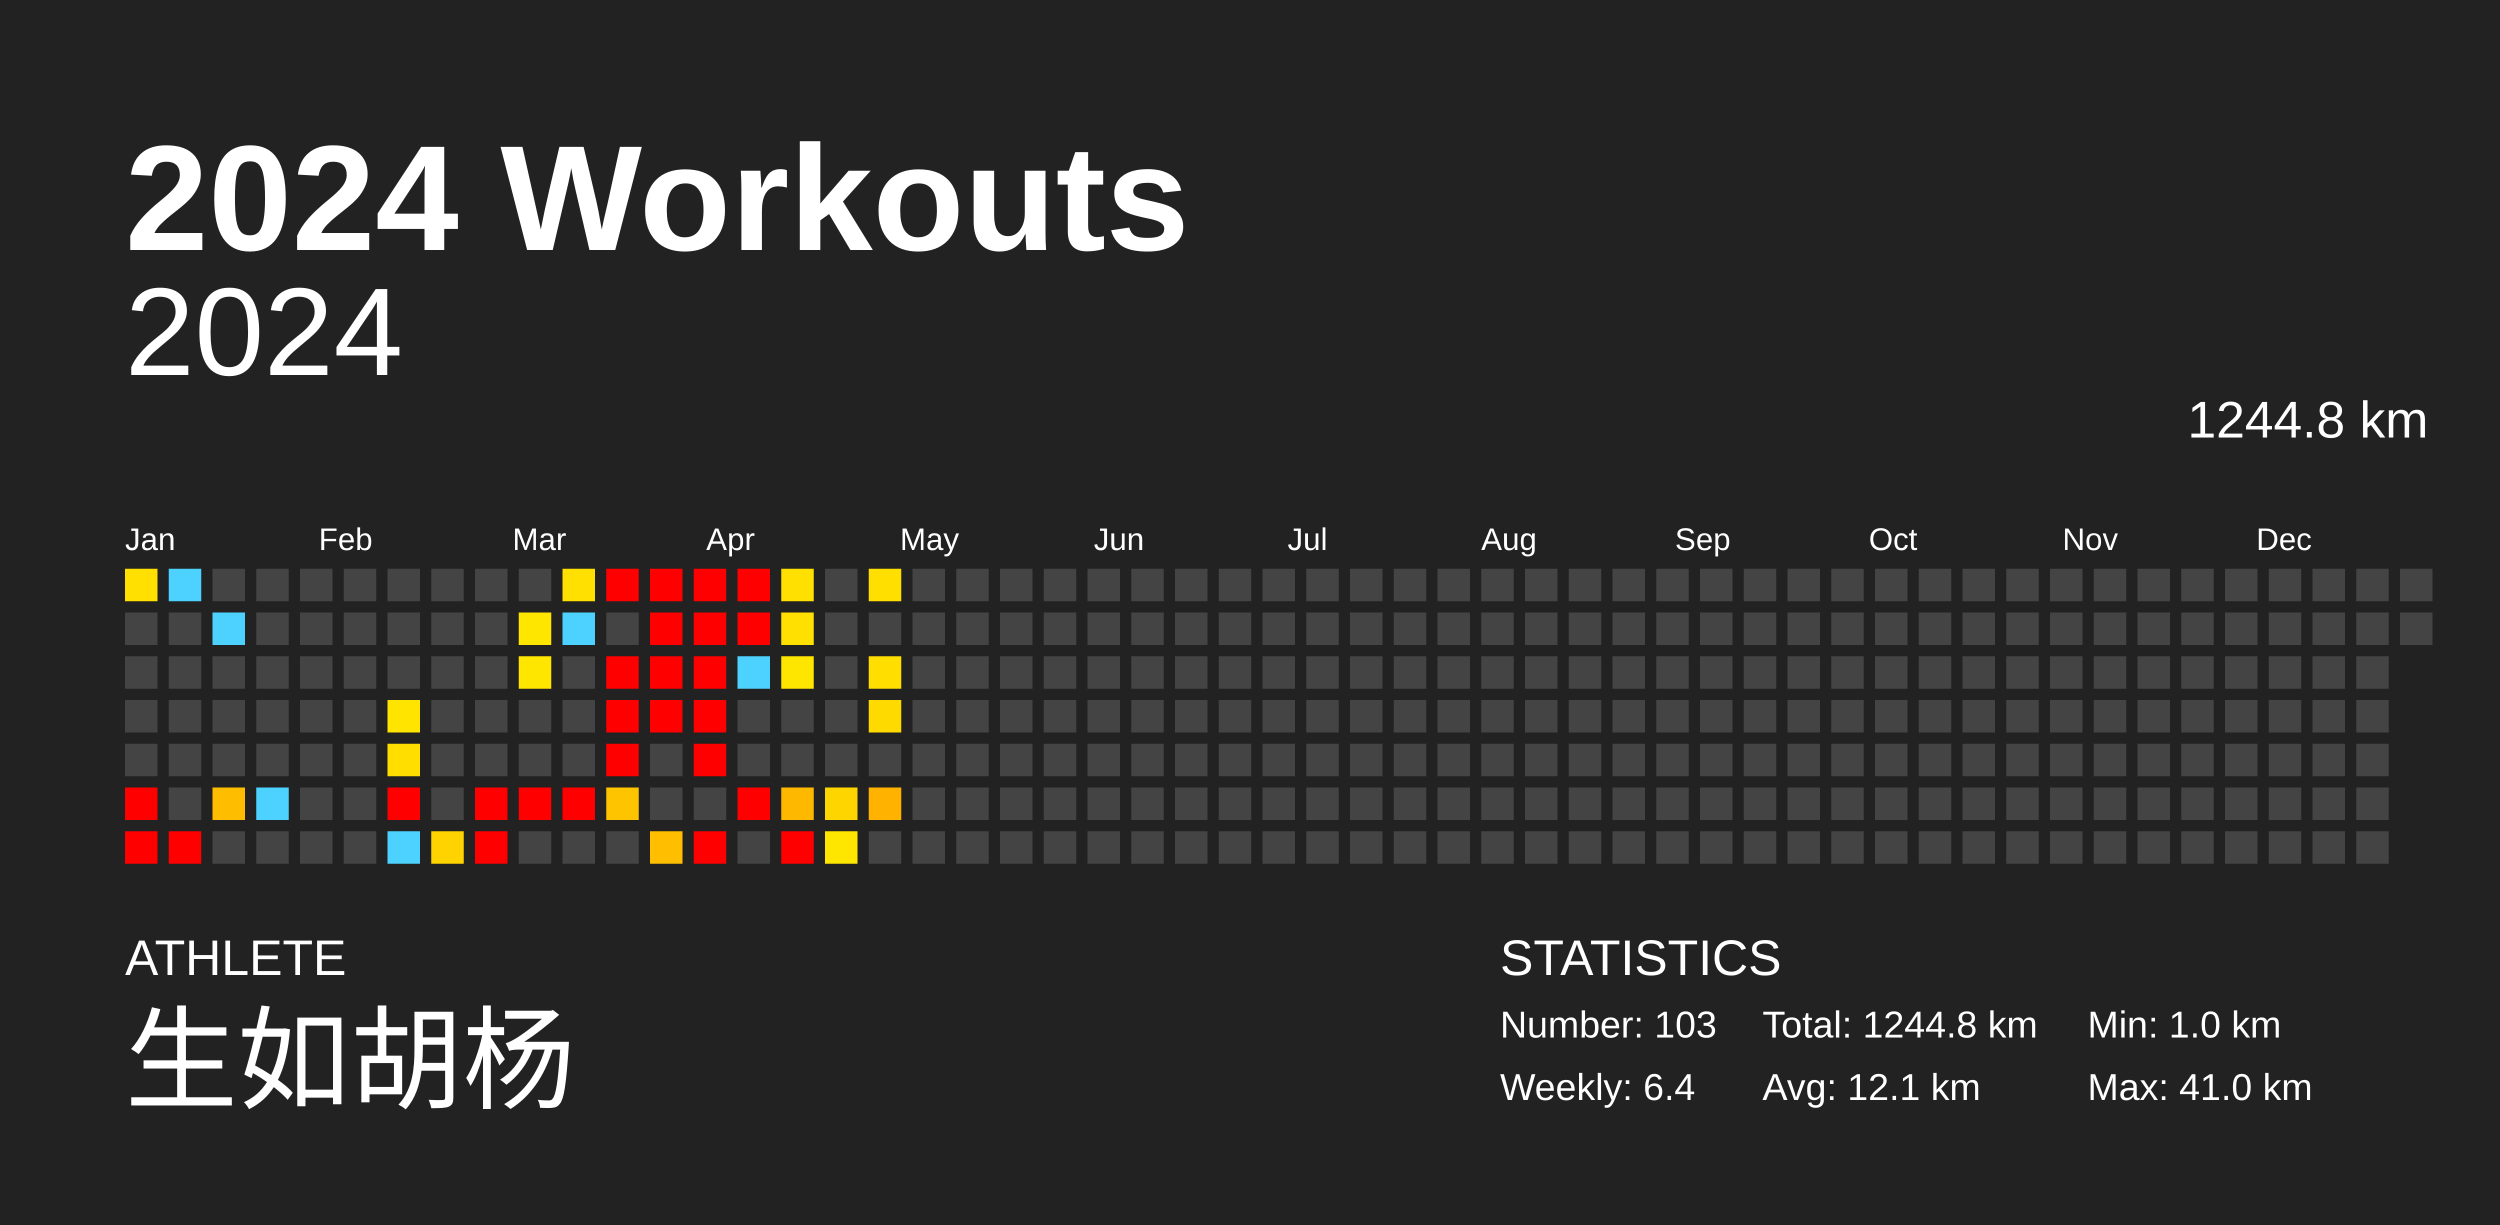
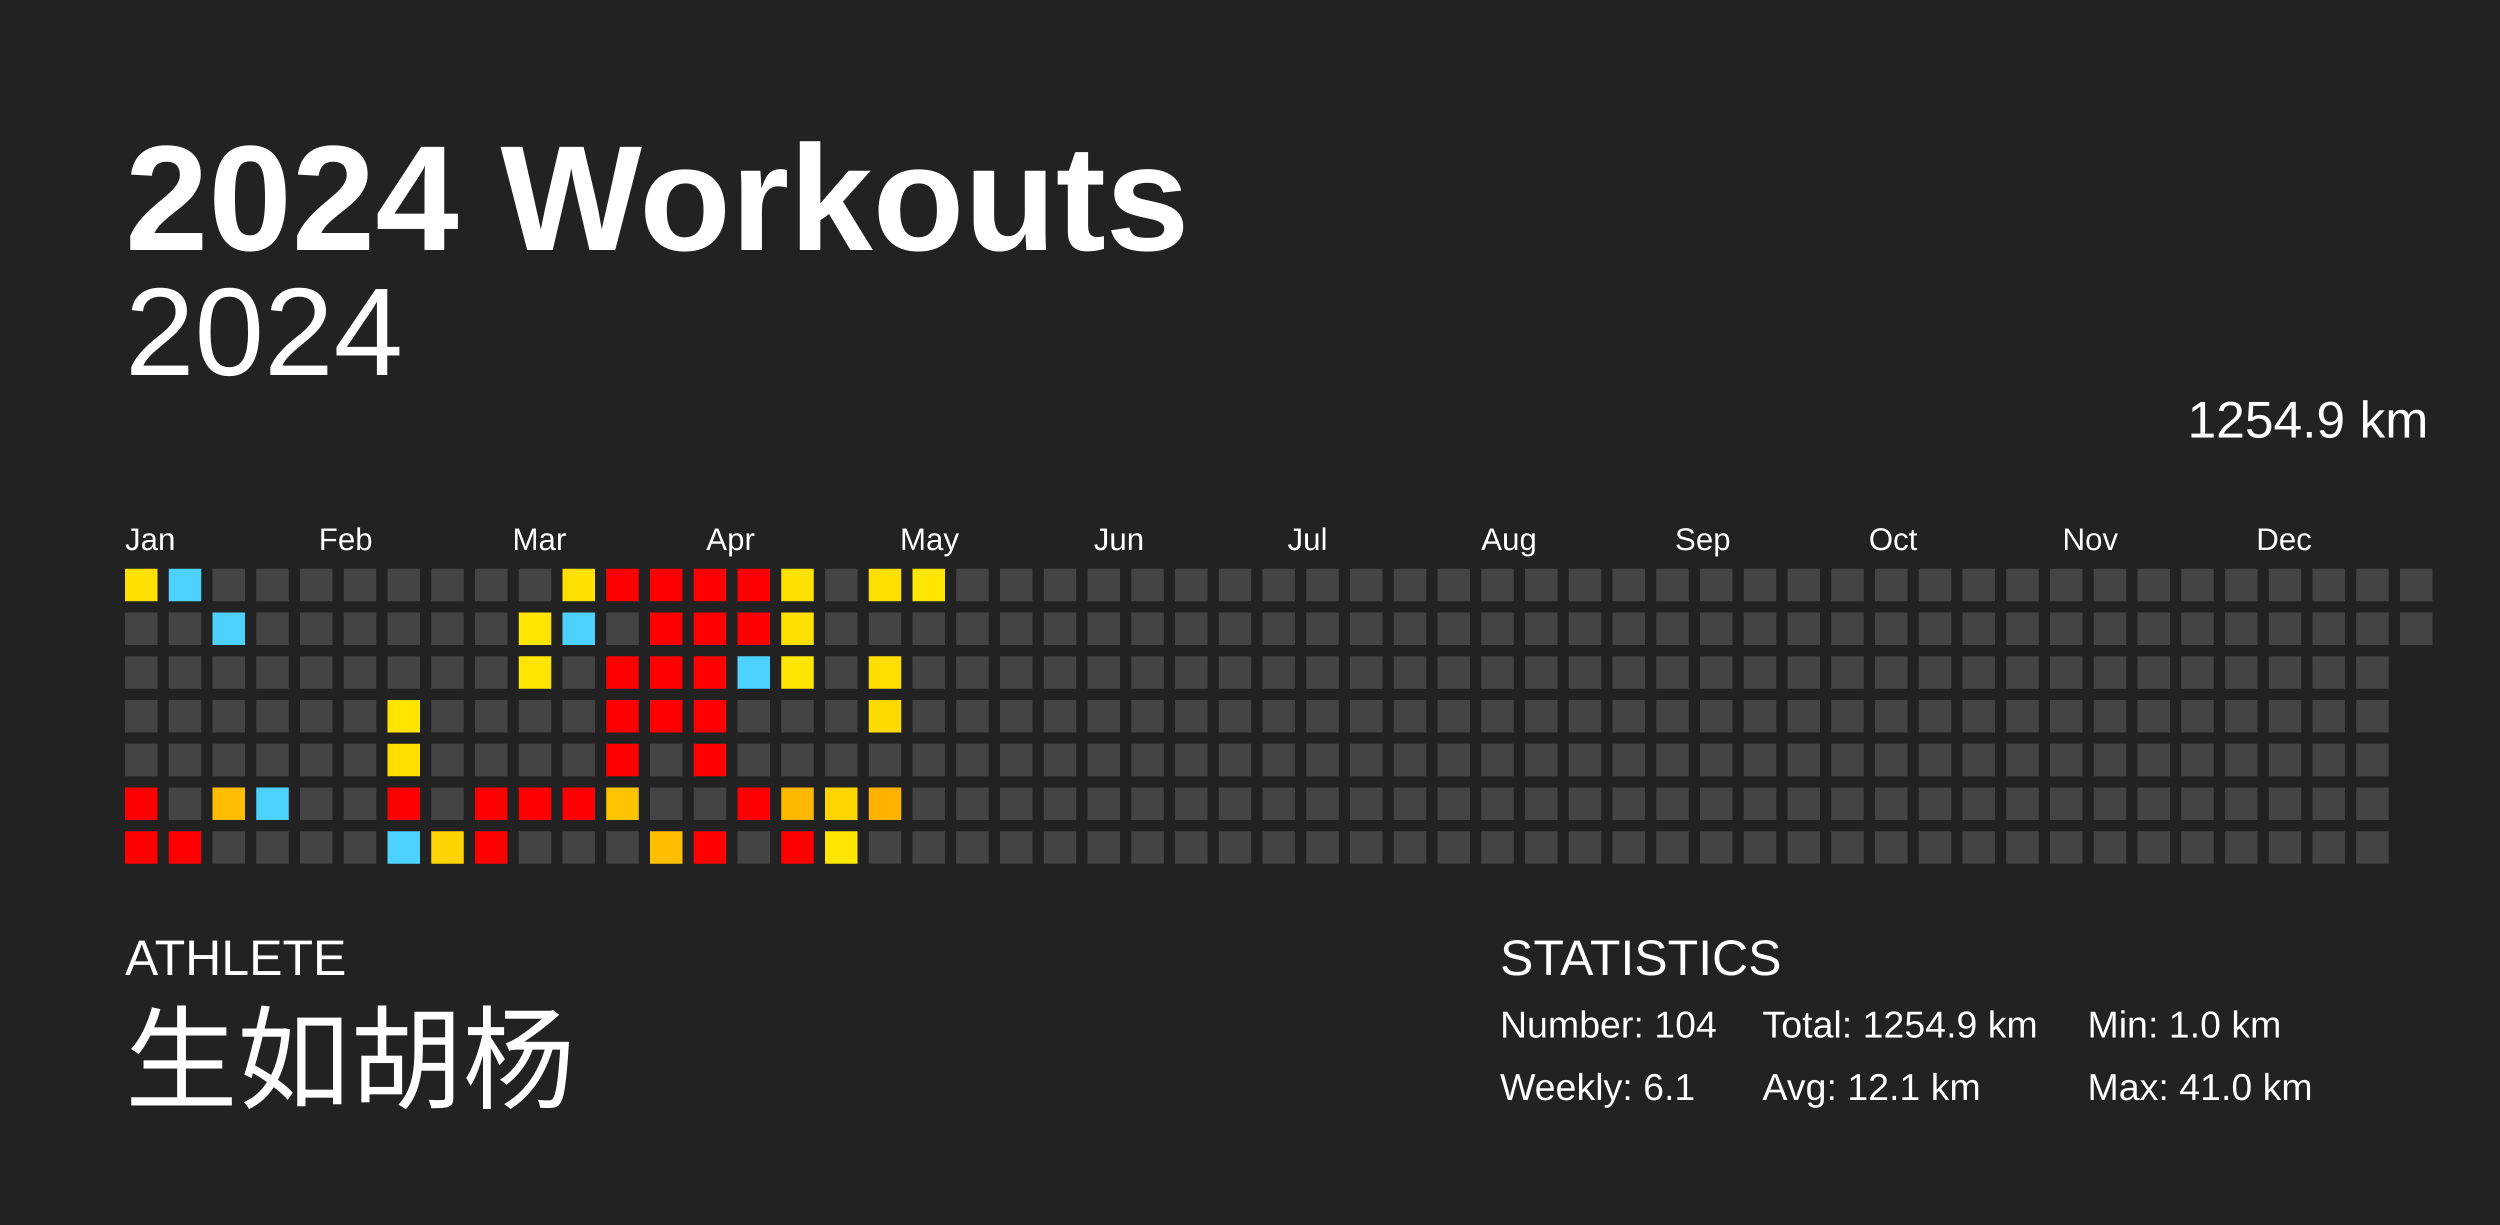
<svg xmlns="http://www.w3.org/2000/svg" baseProfile="full" height="98mm" version="1.1" viewBox="0,0,200,98" width="200mm">
  <defs />
  <rect fill="#222222" height="98" width="200" x="0" y="0" />
  <text fill="#FFFFFF" style="font-size:12px; font-family:Arial; font-weight:bold;" x="10" y="20">2024 Workouts</text>
  <text fill="#FFFFFF" style="font-size:4px; font-family:Arial" x="10" y="78">ATHLETE</text>
  <text fill="#FFFFFF" style="font-size:9px; font-family:Arial" x="10" y="88">生如胡杨</text>
  <text fill="#FFFFFF" style="font-size:4px; font-family:Arial" x="120" y="78">STATISTICS</text>
-   <text fill="#FFFFFF" style="font-size:3px; font-family:Arial" x="120" y="83">Number: 103</text>
-   <text fill="#FFFFFF" style="font-size:3px; font-family:Arial" x="120" y="88">Weekly: 6.4</text>
-   <text fill="#FFFFFF" style="font-size:3px; font-family:Arial" x="141" y="83">Total: 1244.8 km</text>
+   <text fill="#FFFFFF" style="font-size:3px; font-family:Arial" x="120" y="83">Number: 104</text>
+   <text fill="#FFFFFF" style="font-size:3px; font-family:Arial" x="120" y="88">Weekly: 6.1</text>
+   <text fill="#FFFFFF" style="font-size:3px; font-family:Arial" x="141" y="83">Total: 1254.9 km</text>
  <text fill="#FFFFFF" style="font-size:3px; font-family:Arial" x="141" y="88">Avg: 12.1 km</text>
  <text fill="#FFFFFF" style="font-size:3px; font-family:Arial" x="167" y="83">Min: 1.0 km</text>
  <text fill="#FFFFFF" style="font-size:3px; font-family:Arial" x="167" y="88">Max: 41.0 km</text>
  <text alignment-baseline="hanging" fill="#FFFFFF" style="font-size:10.0px; font-family:Arial;" x="10" y="30">2024</text>
-   <text alignment-baseline="hanging" fill="#FFFFFF" style="font-size:4.125px; font-family:Arial;" x="175" y="35">1244.8 km</text>
+   <text alignment-baseline="hanging" fill="#FFFFFF" style="font-size:4.125px; font-family:Arial;" x="175" y="35">1254.9 km</text>
  <text fill="#FFFFFF" style="font-size:2.5px; font-family:Arial" x="10.0" y="44">Jan</text>
  <text fill="#FFFFFF" style="font-size:2.5px; font-family:Arial" x="25.5" y="44">Feb</text>
  <text fill="#FFFFFF" style="font-size:2.5px; font-family:Arial" x="41.0" y="44">Mar</text>
  <text fill="#FFFFFF" style="font-size:2.5px; font-family:Arial" x="56.5" y="44">Apr</text>
  <text fill="#FFFFFF" style="font-size:2.5px; font-family:Arial" x="72.0" y="44">May</text>
  <text fill="#FFFFFF" style="font-size:2.5px; font-family:Arial" x="87.5" y="44">Jun</text>
  <text fill="#FFFFFF" style="font-size:2.5px; font-family:Arial" x="103.0" y="44">Jul</text>
  <text fill="#FFFFFF" style="font-size:2.5px; font-family:Arial" x="118.5" y="44">Aug</text>
  <text fill="#FFFFFF" style="font-size:2.5px; font-family:Arial" x="134.0" y="44">Sep</text>
  <text fill="#FFFFFF" style="font-size:2.5px; font-family:Arial" x="149.5" y="44">Oct</text>
  <text fill="#FFFFFF" style="font-size:2.5px; font-family:Arial" x="165.0" y="44">Nov</text>
  <text fill="#FFFFFF" style="font-size:2.5px; font-family:Arial" x="180.5" y="44">Dec</text>
  <rect fill="#ffe000" height="2.6" width="2.6" x="10.0" y="45.5" />
  <rect fill="#444444" height="2.6" width="2.6" x="10.0" y="49.0" />
  <rect fill="#444444" height="2.6" width="2.6" x="10.0" y="52.5" />
  <rect fill="#444444" height="2.6" width="2.6" x="10.0" y="56.0" />
  <rect fill="#444444" height="2.6" width="2.6" x="10.0" y="59.5" />
  <rect fill="red" height="2.6" width="2.6" x="10.0" y="63.0" />
  <rect fill="red" height="2.6" width="2.6" x="10.0" y="66.5" />
  <rect fill="#4dd2ff" height="2.6" width="2.6" x="13.5" y="45.5" />
  <rect fill="#444444" height="2.6" width="2.6" x="13.5" y="49.0" />
  <rect fill="#444444" height="2.6" width="2.6" x="13.5" y="52.5" />
  <rect fill="#444444" height="2.6" width="2.6" x="13.5" y="56.0" />
  <rect fill="#444444" height="2.6" width="2.6" x="13.5" y="59.5" />
  <rect fill="#444444" height="2.6" width="2.6" x="13.5" y="63.0" />
  <rect fill="red" height="2.6" width="2.6" x="13.5" y="66.5" />
  <rect fill="#444444" height="2.6" width="2.6" x="17.0" y="45.5" />
  <rect fill="#4dd2ff" height="2.6" width="2.6" x="17.0" y="49.0" />
  <rect fill="#444444" height="2.6" width="2.6" x="17.0" y="52.5" />
  <rect fill="#444444" height="2.6" width="2.6" x="17.0" y="56.0" />
  <rect fill="#444444" height="2.6" width="2.6" x="17.0" y="59.5" />
  <rect fill="#ffbd00" height="2.6" width="2.6" x="17.0" y="63.0" />
  <rect fill="#444444" height="2.6" width="2.6" x="17.0" y="66.5" />
  <rect fill="#444444" height="2.6" width="2.6" x="20.5" y="45.5" />
  <rect fill="#444444" height="2.6" width="2.6" x="20.5" y="49.0" />
  <rect fill="#444444" height="2.6" width="2.6" x="20.5" y="52.5" />
  <rect fill="#444444" height="2.6" width="2.6" x="20.5" y="56.0" />
  <rect fill="#444444" height="2.6" width="2.6" x="20.5" y="59.5" />
  <rect fill="#4dd2ff" height="2.6" width="2.6" x="20.5" y="63.0" />
  <rect fill="#444444" height="2.6" width="2.6" x="20.5" y="66.5" />
  <rect fill="#444444" height="2.6" width="2.6" x="24.0" y="45.5" />
  <rect fill="#444444" height="2.6" width="2.6" x="24.0" y="49.0" />
  <rect fill="#444444" height="2.6" width="2.6" x="24.0" y="52.5" />
  <rect fill="#444444" height="2.6" width="2.6" x="24.0" y="56.0" />
  <rect fill="#444444" height="2.6" width="2.6" x="24.0" y="59.5" />
  <rect fill="#444444" height="2.6" width="2.6" x="24.0" y="63.0" />
  <rect fill="#444444" height="2.6" width="2.6" x="24.0" y="66.5" />
  <rect fill="#444444" height="2.6" width="2.6" x="27.5" y="45.5" />
  <rect fill="#444444" height="2.6" width="2.6" x="27.5" y="49.0" />
  <rect fill="#444444" height="2.6" width="2.6" x="27.5" y="52.5" />
  <rect fill="#444444" height="2.6" width="2.6" x="27.5" y="56.0" />
  <rect fill="#444444" height="2.6" width="2.6" x="27.5" y="59.5" />
  <rect fill="#444444" height="2.6" width="2.6" x="27.5" y="63.0" />
  <rect fill="#444444" height="2.6" width="2.6" x="27.5" y="66.5" />
  <rect fill="#444444" height="2.6" width="2.6" x="31.0" y="45.5" />
  <rect fill="#444444" height="2.6" width="2.6" x="31.0" y="49.0" />
  <rect fill="#444444" height="2.6" width="2.6" x="31.0" y="52.5" />
  <rect fill="#ffe400" height="2.6" width="2.6" x="31.0" y="56.0" />
  <rect fill="#ffde00" height="2.6" width="2.6" x="31.0" y="59.5" />
  <rect fill="red" height="2.6" width="2.6" x="31.0" y="63.0" />
  <rect fill="#4dd2ff" height="2.6" width="2.6" x="31.0" y="66.5" />
  <rect fill="#444444" height="2.6" width="2.6" x="34.5" y="45.5" />
  <rect fill="#444444" height="2.6" width="2.6" x="34.5" y="49.0" />
  <rect fill="#444444" height="2.6" width="2.6" x="34.5" y="52.5" />
  <rect fill="#444444" height="2.6" width="2.6" x="34.5" y="56.0" />
  <rect fill="#444444" height="2.6" width="2.6" x="34.5" y="59.5" />
  <rect fill="#444444" height="2.6" width="2.6" x="34.5" y="63.0" />
  <rect fill="#ffd300" height="2.6" width="2.6" x="34.5" y="66.5" />
  <rect fill="#444444" height="2.6" width="2.6" x="38.0" y="45.5" />
  <rect fill="#444444" height="2.6" width="2.6" x="38.0" y="49.0" />
  <rect fill="#444444" height="2.6" width="2.6" x="38.0" y="52.5" />
  <rect fill="#444444" height="2.6" width="2.6" x="38.0" y="56.0" />
  <rect fill="#444444" height="2.6" width="2.6" x="38.0" y="59.5" />
  <rect fill="red" height="2.6" width="2.6" x="38.0" y="63.0" />
  <rect fill="red" height="2.6" width="2.6" x="38.0" y="66.5" />
  <rect fill="#444444" height="2.6" width="2.6" x="41.5" y="45.5" />
  <rect fill="#ffe600" height="2.6" width="2.6" x="41.5" y="49.0" />
  <rect fill="#ffe600" height="2.6" width="2.6" x="41.5" y="52.5" />
  <rect fill="#444444" height="2.6" width="2.6" x="41.5" y="56.0" />
  <rect fill="#444444" height="2.6" width="2.6" x="41.5" y="59.5" />
  <rect fill="red" height="2.6" width="2.6" x="41.5" y="63.0" />
  <rect fill="#444444" height="2.6" width="2.6" x="41.5" y="66.5" />
  <rect fill="#ffe000" height="2.6" width="2.6" x="45.0" y="45.5" />
  <rect fill="#4dd2ff" height="2.6" width="2.6" x="45.0" y="49.0" />
  <rect fill="#444444" height="2.6" width="2.6" x="45.0" y="52.5" />
  <rect fill="#444444" height="2.6" width="2.6" x="45.0" y="56.0" />
  <rect fill="#444444" height="2.6" width="2.6" x="45.0" y="59.5" />
  <rect fill="red" height="2.6" width="2.6" x="45.0" y="63.0" />
  <rect fill="#444444" height="2.6" width="2.6" x="45.0" y="66.5" />
  <rect fill="red" height="2.6" width="2.6" x="48.5" y="45.5" />
  <rect fill="#444444" height="2.6" width="2.6" x="48.5" y="49.0" />
  <rect fill="red" height="2.6" width="2.6" x="48.5" y="52.5" />
  <rect fill="red" height="2.6" width="2.6" x="48.5" y="56.0" />
  <rect fill="red" height="2.6" width="2.6" x="48.5" y="59.5" />
  <rect fill="#ffc400" height="2.6" width="2.6" x="48.5" y="63.0" />
  <rect fill="#444444" height="2.6" width="2.6" x="48.5" y="66.5" />
  <rect fill="red" height="2.6" width="2.6" x="52.0" y="45.5" />
  <rect fill="red" height="2.6" width="2.6" x="52.0" y="49.0" />
  <rect fill="red" height="2.6" width="2.6" x="52.0" y="52.5" />
  <rect fill="red" height="2.6" width="2.6" x="52.0" y="56.0" />
  <rect fill="#444444" height="2.6" width="2.6" x="52.0" y="59.5" />
  <rect fill="#444444" height="2.6" width="2.6" x="52.0" y="63.0" />
  <rect fill="#ffbf00" height="2.6" width="2.6" x="52.0" y="66.5" />
  <rect fill="red" height="2.6" width="2.6" x="55.5" y="45.5" />
  <rect fill="red" height="2.6" width="2.6" x="55.5" y="49.0" />
  <rect fill="red" height="2.6" width="2.6" x="55.5" y="52.5" />
  <rect fill="red" height="2.6" width="2.6" x="55.5" y="56.0" />
  <rect fill="red" height="2.6" width="2.6" x="55.5" y="59.5" />
  <rect fill="#444444" height="2.6" width="2.6" x="55.5" y="63.0" />
  <rect fill="red" height="2.6" width="2.6" x="55.5" y="66.5" />
  <rect fill="red" height="2.6" width="2.6" x="59.0" y="45.5" />
  <rect fill="red" height="2.6" width="2.6" x="59.0" y="49.0" />
  <rect fill="#4dd2ff" height="2.6" width="2.6" x="59.0" y="52.5" />
  <rect fill="#444444" height="2.6" width="2.6" x="59.0" y="56.0" />
  <rect fill="#444444" height="2.6" width="2.6" x="59.0" y="59.5" />
  <rect fill="red" height="2.6" width="2.6" x="59.0" y="63.0" />
  <rect fill="#444444" height="2.6" width="2.6" x="59.0" y="66.5" />
  <rect fill="#ffe000" height="2.6" width="2.6" x="62.5" y="45.5" />
  <rect fill="#ffe000" height="2.6" width="2.6" x="62.5" y="49.0" />
  <rect fill="#ffe600" height="2.6" width="2.6" x="62.5" y="52.5" />
  <rect fill="#444444" height="2.6" width="2.6" x="62.5" y="56.0" />
  <rect fill="#444444" height="2.6" width="2.6" x="62.5" y="59.5" />
  <rect fill="#ffb800" height="2.6" width="2.6" x="62.5" y="63.0" />
  <rect fill="red" height="2.6" width="2.6" x="62.5" y="66.5" />
  <rect fill="#444444" height="2.6" width="2.6" x="66.0" y="45.5" />
  <rect fill="#444444" height="2.6" width="2.6" x="66.0" y="49.0" />
  <rect fill="#444444" height="2.6" width="2.6" x="66.0" y="52.5" />
  <rect fill="#444444" height="2.6" width="2.6" x="66.0" y="56.0" />
  <rect fill="#444444" height="2.6" width="2.6" x="66.0" y="59.5" />
  <rect fill="#ffd500" height="2.6" width="2.6" x="66.0" y="63.0" />
  <rect fill="#ffe600" height="2.6" width="2.6" x="66.0" y="66.5" />
  <rect fill="#ffdf00" height="2.6" width="2.6" x="69.5" y="45.5" />
  <rect fill="#444444" height="2.6" width="2.6" x="69.5" y="49.0" />
  <rect fill="#ffde00" height="2.6" width="2.6" x="69.5" y="52.5" />
  <rect fill="#ffda00" height="2.6" width="2.6" x="69.5" y="56.0" />
  <rect fill="#444444" height="2.6" width="2.6" x="69.5" y="59.5" />
  <rect fill="#ffb300" height="2.6" width="2.6" x="69.5" y="63.0" />
  <rect fill="#444444" height="2.6" width="2.6" x="69.5" y="66.5" />
-   <rect fill="#444444" height="2.6" width="2.6" x="73.0" y="45.5" />
+   <rect fill="#ffe600" height="2.6" width="2.6" x="73.0" y="45.5" />
  <rect fill="#444444" height="2.6" width="2.6" x="73.0" y="49.0" />
  <rect fill="#444444" height="2.6" width="2.6" x="73.0" y="52.5" />
  <rect fill="#444444" height="2.6" width="2.6" x="73.0" y="56.0" />
  <rect fill="#444444" height="2.6" width="2.6" x="73.0" y="59.5" />
  <rect fill="#444444" height="2.6" width="2.6" x="73.0" y="63.0" />
  <rect fill="#444444" height="2.6" width="2.6" x="73.0" y="66.5" />
  <rect fill="#444444" height="2.6" width="2.6" x="76.5" y="45.5" />
  <rect fill="#444444" height="2.6" width="2.6" x="76.5" y="49.0" />
  <rect fill="#444444" height="2.6" width="2.6" x="76.5" y="52.5" />
  <rect fill="#444444" height="2.6" width="2.6" x="76.5" y="56.0" />
  <rect fill="#444444" height="2.6" width="2.6" x="76.5" y="59.5" />
  <rect fill="#444444" height="2.6" width="2.6" x="76.5" y="63.0" />
  <rect fill="#444444" height="2.6" width="2.6" x="76.5" y="66.5" />
  <rect fill="#444444" height="2.6" width="2.6" x="80.0" y="45.5" />
  <rect fill="#444444" height="2.6" width="2.6" x="80.0" y="49.0" />
  <rect fill="#444444" height="2.6" width="2.6" x="80.0" y="52.5" />
  <rect fill="#444444" height="2.6" width="2.6" x="80.0" y="56.0" />
  <rect fill="#444444" height="2.6" width="2.6" x="80.0" y="59.5" />
  <rect fill="#444444" height="2.6" width="2.6" x="80.0" y="63.0" />
  <rect fill="#444444" height="2.6" width="2.6" x="80.0" y="66.5" />
  <rect fill="#444444" height="2.6" width="2.6" x="83.5" y="45.5" />
  <rect fill="#444444" height="2.6" width="2.6" x="83.5" y="49.0" />
  <rect fill="#444444" height="2.6" width="2.6" x="83.5" y="52.5" />
  <rect fill="#444444" height="2.6" width="2.6" x="83.5" y="56.0" />
  <rect fill="#444444" height="2.6" width="2.6" x="83.5" y="59.5" />
  <rect fill="#444444" height="2.6" width="2.6" x="83.5" y="63.0" />
  <rect fill="#444444" height="2.6" width="2.6" x="83.5" y="66.5" />
  <rect fill="#444444" height="2.6" width="2.6" x="87.0" y="45.5" />
  <rect fill="#444444" height="2.6" width="2.6" x="87.0" y="49.0" />
  <rect fill="#444444" height="2.6" width="2.6" x="87.0" y="52.5" />
  <rect fill="#444444" height="2.6" width="2.6" x="87.0" y="56.0" />
  <rect fill="#444444" height="2.6" width="2.6" x="87.0" y="59.5" />
  <rect fill="#444444" height="2.6" width="2.6" x="87.0" y="63.0" />
  <rect fill="#444444" height="2.6" width="2.6" x="87.0" y="66.5" />
  <rect fill="#444444" height="2.6" width="2.6" x="90.5" y="45.5" />
  <rect fill="#444444" height="2.6" width="2.6" x="90.5" y="49.0" />
  <rect fill="#444444" height="2.6" width="2.6" x="90.5" y="52.5" />
  <rect fill="#444444" height="2.6" width="2.6" x="90.5" y="56.0" />
  <rect fill="#444444" height="2.6" width="2.6" x="90.5" y="59.5" />
  <rect fill="#444444" height="2.6" width="2.6" x="90.5" y="63.0" />
  <rect fill="#444444" height="2.6" width="2.6" x="90.5" y="66.5" />
  <rect fill="#444444" height="2.6" width="2.6" x="94.0" y="45.5" />
  <rect fill="#444444" height="2.6" width="2.6" x="94.0" y="49.0" />
  <rect fill="#444444" height="2.6" width="2.6" x="94.0" y="52.5" />
  <rect fill="#444444" height="2.6" width="2.6" x="94.0" y="56.0" />
  <rect fill="#444444" height="2.6" width="2.6" x="94.0" y="59.5" />
  <rect fill="#444444" height="2.6" width="2.6" x="94.0" y="63.0" />
  <rect fill="#444444" height="2.6" width="2.6" x="94.0" y="66.5" />
  <rect fill="#444444" height="2.6" width="2.6" x="97.5" y="45.5" />
  <rect fill="#444444" height="2.6" width="2.6" x="97.5" y="49.0" />
  <rect fill="#444444" height="2.6" width="2.6" x="97.5" y="52.5" />
  <rect fill="#444444" height="2.6" width="2.6" x="97.5" y="56.0" />
  <rect fill="#444444" height="2.6" width="2.6" x="97.5" y="59.5" />
  <rect fill="#444444" height="2.6" width="2.6" x="97.5" y="63.0" />
  <rect fill="#444444" height="2.6" width="2.6" x="97.5" y="66.5" />
  <rect fill="#444444" height="2.6" width="2.6" x="101.0" y="45.5" />
  <rect fill="#444444" height="2.6" width="2.6" x="101.0" y="49.0" />
  <rect fill="#444444" height="2.6" width="2.6" x="101.0" y="52.5" />
  <rect fill="#444444" height="2.6" width="2.6" x="101.0" y="56.0" />
  <rect fill="#444444" height="2.6" width="2.6" x="101.0" y="59.5" />
  <rect fill="#444444" height="2.6" width="2.6" x="101.0" y="63.0" />
  <rect fill="#444444" height="2.6" width="2.6" x="101.0" y="66.5" />
  <rect fill="#444444" height="2.6" width="2.6" x="104.5" y="45.5" />
  <rect fill="#444444" height="2.6" width="2.6" x="104.5" y="49.0" />
  <rect fill="#444444" height="2.6" width="2.6" x="104.5" y="52.5" />
  <rect fill="#444444" height="2.6" width="2.6" x="104.5" y="56.0" />
  <rect fill="#444444" height="2.6" width="2.6" x="104.5" y="59.5" />
  <rect fill="#444444" height="2.6" width="2.6" x="104.5" y="63.0" />
  <rect fill="#444444" height="2.6" width="2.6" x="104.5" y="66.5" />
  <rect fill="#444444" height="2.6" width="2.6" x="108.0" y="45.5" />
  <rect fill="#444444" height="2.6" width="2.6" x="108.0" y="49.0" />
  <rect fill="#444444" height="2.6" width="2.6" x="108.0" y="52.5" />
  <rect fill="#444444" height="2.6" width="2.6" x="108.0" y="56.0" />
  <rect fill="#444444" height="2.6" width="2.6" x="108.0" y="59.5" />
  <rect fill="#444444" height="2.6" width="2.6" x="108.0" y="63.0" />
  <rect fill="#444444" height="2.6" width="2.6" x="108.0" y="66.5" />
  <rect fill="#444444" height="2.6" width="2.6" x="111.5" y="45.5" />
  <rect fill="#444444" height="2.6" width="2.6" x="111.5" y="49.0" />
  <rect fill="#444444" height="2.6" width="2.6" x="111.5" y="52.5" />
  <rect fill="#444444" height="2.6" width="2.6" x="111.5" y="56.0" />
  <rect fill="#444444" height="2.6" width="2.6" x="111.5" y="59.5" />
  <rect fill="#444444" height="2.6" width="2.6" x="111.5" y="63.0" />
  <rect fill="#444444" height="2.6" width="2.6" x="111.5" y="66.5" />
  <rect fill="#444444" height="2.6" width="2.6" x="115.0" y="45.5" />
  <rect fill="#444444" height="2.6" width="2.6" x="115.0" y="49.0" />
  <rect fill="#444444" height="2.6" width="2.6" x="115.0" y="52.5" />
  <rect fill="#444444" height="2.6" width="2.6" x="115.0" y="56.0" />
  <rect fill="#444444" height="2.6" width="2.6" x="115.0" y="59.5" />
  <rect fill="#444444" height="2.6" width="2.6" x="115.0" y="63.0" />
  <rect fill="#444444" height="2.6" width="2.6" x="115.0" y="66.5" />
  <rect fill="#444444" height="2.6" width="2.6" x="118.5" y="45.5" />
  <rect fill="#444444" height="2.6" width="2.6" x="118.5" y="49.0" />
  <rect fill="#444444" height="2.6" width="2.6" x="118.5" y="52.5" />
  <rect fill="#444444" height="2.6" width="2.6" x="118.5" y="56.0" />
  <rect fill="#444444" height="2.6" width="2.6" x="118.5" y="59.5" />
  <rect fill="#444444" height="2.6" width="2.6" x="118.5" y="63.0" />
  <rect fill="#444444" height="2.6" width="2.6" x="118.5" y="66.5" />
  <rect fill="#444444" height="2.6" width="2.6" x="122.0" y="45.5" />
  <rect fill="#444444" height="2.6" width="2.6" x="122.0" y="49.0" />
  <rect fill="#444444" height="2.6" width="2.6" x="122.0" y="52.5" />
  <rect fill="#444444" height="2.6" width="2.6" x="122.0" y="56.0" />
  <rect fill="#444444" height="2.6" width="2.6" x="122.0" y="59.5" />
  <rect fill="#444444" height="2.6" width="2.6" x="122.0" y="63.0" />
  <rect fill="#444444" height="2.6" width="2.6" x="122.0" y="66.5" />
  <rect fill="#444444" height="2.6" width="2.6" x="125.5" y="45.5" />
  <rect fill="#444444" height="2.6" width="2.6" x="125.5" y="49.0" />
  <rect fill="#444444" height="2.6" width="2.6" x="125.5" y="52.5" />
  <rect fill="#444444" height="2.6" width="2.6" x="125.5" y="56.0" />
  <rect fill="#444444" height="2.6" width="2.6" x="125.5" y="59.5" />
  <rect fill="#444444" height="2.6" width="2.6" x="125.5" y="63.0" />
  <rect fill="#444444" height="2.6" width="2.6" x="125.5" y="66.5" />
  <rect fill="#444444" height="2.6" width="2.6" x="129.0" y="45.5" />
  <rect fill="#444444" height="2.6" width="2.6" x="129.0" y="49.0" />
  <rect fill="#444444" height="2.6" width="2.6" x="129.0" y="52.5" />
  <rect fill="#444444" height="2.6" width="2.6" x="129.0" y="56.0" />
  <rect fill="#444444" height="2.6" width="2.6" x="129.0" y="59.5" />
  <rect fill="#444444" height="2.6" width="2.6" x="129.0" y="63.0" />
  <rect fill="#444444" height="2.6" width="2.6" x="129.0" y="66.5" />
  <rect fill="#444444" height="2.6" width="2.6" x="132.5" y="45.5" />
  <rect fill="#444444" height="2.6" width="2.6" x="132.5" y="49.0" />
  <rect fill="#444444" height="2.6" width="2.6" x="132.5" y="52.5" />
  <rect fill="#444444" height="2.6" width="2.6" x="132.5" y="56.0" />
  <rect fill="#444444" height="2.6" width="2.6" x="132.5" y="59.5" />
  <rect fill="#444444" height="2.6" width="2.6" x="132.5" y="63.0" />
  <rect fill="#444444" height="2.6" width="2.6" x="132.5" y="66.5" />
  <rect fill="#444444" height="2.6" width="2.6" x="136.0" y="45.5" />
  <rect fill="#444444" height="2.6" width="2.6" x="136.0" y="49.0" />
  <rect fill="#444444" height="2.6" width="2.6" x="136.0" y="52.5" />
  <rect fill="#444444" height="2.6" width="2.6" x="136.0" y="56.0" />
  <rect fill="#444444" height="2.6" width="2.6" x="136.0" y="59.5" />
  <rect fill="#444444" height="2.6" width="2.6" x="136.0" y="63.0" />
  <rect fill="#444444" height="2.6" width="2.6" x="136.0" y="66.5" />
  <rect fill="#444444" height="2.6" width="2.6" x="139.5" y="45.5" />
  <rect fill="#444444" height="2.6" width="2.6" x="139.5" y="49.0" />
  <rect fill="#444444" height="2.6" width="2.6" x="139.5" y="52.5" />
  <rect fill="#444444" height="2.6" width="2.6" x="139.5" y="56.0" />
  <rect fill="#444444" height="2.6" width="2.6" x="139.5" y="59.5" />
  <rect fill="#444444" height="2.6" width="2.6" x="139.5" y="63.0" />
  <rect fill="#444444" height="2.6" width="2.6" x="139.5" y="66.5" />
  <rect fill="#444444" height="2.6" width="2.6" x="143.0" y="45.5" />
  <rect fill="#444444" height="2.6" width="2.6" x="143.0" y="49.0" />
  <rect fill="#444444" height="2.6" width="2.6" x="143.0" y="52.5" />
  <rect fill="#444444" height="2.6" width="2.6" x="143.0" y="56.0" />
  <rect fill="#444444" height="2.6" width="2.6" x="143.0" y="59.5" />
  <rect fill="#444444" height="2.6" width="2.6" x="143.0" y="63.0" />
  <rect fill="#444444" height="2.6" width="2.6" x="143.0" y="66.5" />
  <rect fill="#444444" height="2.6" width="2.6" x="146.5" y="45.5" />
  <rect fill="#444444" height="2.6" width="2.6" x="146.5" y="49.0" />
  <rect fill="#444444" height="2.6" width="2.6" x="146.5" y="52.5" />
  <rect fill="#444444" height="2.6" width="2.6" x="146.5" y="56.0" />
  <rect fill="#444444" height="2.6" width="2.6" x="146.5" y="59.5" />
  <rect fill="#444444" height="2.6" width="2.6" x="146.5" y="63.0" />
  <rect fill="#444444" height="2.6" width="2.6" x="146.5" y="66.5" />
  <rect fill="#444444" height="2.6" width="2.6" x="150.0" y="45.5" />
  <rect fill="#444444" height="2.6" width="2.6" x="150.0" y="49.0" />
  <rect fill="#444444" height="2.6" width="2.6" x="150.0" y="52.5" />
  <rect fill="#444444" height="2.6" width="2.6" x="150.0" y="56.0" />
  <rect fill="#444444" height="2.6" width="2.6" x="150.0" y="59.5" />
  <rect fill="#444444" height="2.6" width="2.6" x="150.0" y="63.0" />
  <rect fill="#444444" height="2.6" width="2.6" x="150.0" y="66.5" />
  <rect fill="#444444" height="2.6" width="2.6" x="153.5" y="45.5" />
  <rect fill="#444444" height="2.6" width="2.6" x="153.5" y="49.0" />
  <rect fill="#444444" height="2.6" width="2.6" x="153.5" y="52.5" />
  <rect fill="#444444" height="2.6" width="2.6" x="153.5" y="56.0" />
  <rect fill="#444444" height="2.6" width="2.6" x="153.5" y="59.5" />
  <rect fill="#444444" height="2.6" width="2.6" x="153.5" y="63.0" />
  <rect fill="#444444" height="2.6" width="2.6" x="153.5" y="66.5" />
  <rect fill="#444444" height="2.6" width="2.6" x="157.0" y="45.5" />
  <rect fill="#444444" height="2.6" width="2.6" x="157.0" y="49.0" />
  <rect fill="#444444" height="2.6" width="2.6" x="157.0" y="52.5" />
  <rect fill="#444444" height="2.6" width="2.6" x="157.0" y="56.0" />
  <rect fill="#444444" height="2.6" width="2.6" x="157.0" y="59.5" />
  <rect fill="#444444" height="2.6" width="2.6" x="157.0" y="63.0" />
  <rect fill="#444444" height="2.6" width="2.6" x="157.0" y="66.5" />
  <rect fill="#444444" height="2.6" width="2.6" x="160.5" y="45.5" />
  <rect fill="#444444" height="2.6" width="2.6" x="160.5" y="49.0" />
  <rect fill="#444444" height="2.6" width="2.6" x="160.5" y="52.5" />
  <rect fill="#444444" height="2.6" width="2.6" x="160.5" y="56.0" />
  <rect fill="#444444" height="2.6" width="2.6" x="160.5" y="59.5" />
  <rect fill="#444444" height="2.6" width="2.6" x="160.5" y="63.0" />
  <rect fill="#444444" height="2.6" width="2.6" x="160.5" y="66.5" />
  <rect fill="#444444" height="2.6" width="2.6" x="164.0" y="45.5" />
  <rect fill="#444444" height="2.6" width="2.6" x="164.0" y="49.0" />
  <rect fill="#444444" height="2.6" width="2.6" x="164.0" y="52.5" />
  <rect fill="#444444" height="2.6" width="2.6" x="164.0" y="56.0" />
  <rect fill="#444444" height="2.6" width="2.6" x="164.0" y="59.5" />
  <rect fill="#444444" height="2.6" width="2.6" x="164.0" y="63.0" />
  <rect fill="#444444" height="2.6" width="2.6" x="164.0" y="66.5" />
  <rect fill="#444444" height="2.6" width="2.6" x="167.5" y="45.5" />
  <rect fill="#444444" height="2.6" width="2.6" x="167.5" y="49.0" />
  <rect fill="#444444" height="2.6" width="2.6" x="167.5" y="52.5" />
  <rect fill="#444444" height="2.6" width="2.6" x="167.5" y="56.0" />
  <rect fill="#444444" height="2.6" width="2.6" x="167.5" y="59.5" />
  <rect fill="#444444" height="2.6" width="2.6" x="167.5" y="63.0" />
  <rect fill="#444444" height="2.6" width="2.6" x="167.5" y="66.5" />
  <rect fill="#444444" height="2.6" width="2.6" x="171.0" y="45.5" />
  <rect fill="#444444" height="2.6" width="2.6" x="171.0" y="49.0" />
  <rect fill="#444444" height="2.6" width="2.6" x="171.0" y="52.5" />
  <rect fill="#444444" height="2.6" width="2.6" x="171.0" y="56.0" />
  <rect fill="#444444" height="2.6" width="2.6" x="171.0" y="59.5" />
  <rect fill="#444444" height="2.6" width="2.6" x="171.0" y="63.0" />
  <rect fill="#444444" height="2.6" width="2.6" x="171.0" y="66.5" />
  <rect fill="#444444" height="2.6" width="2.6" x="174.5" y="45.5" />
  <rect fill="#444444" height="2.6" width="2.6" x="174.5" y="49.0" />
  <rect fill="#444444" height="2.6" width="2.6" x="174.5" y="52.5" />
  <rect fill="#444444" height="2.6" width="2.6" x="174.5" y="56.0" />
  <rect fill="#444444" height="2.6" width="2.6" x="174.5" y="59.5" />
  <rect fill="#444444" height="2.6" width="2.6" x="174.5" y="63.0" />
  <rect fill="#444444" height="2.6" width="2.6" x="174.5" y="66.5" />
  <rect fill="#444444" height="2.6" width="2.6" x="178.0" y="45.5" />
  <rect fill="#444444" height="2.6" width="2.6" x="178.0" y="49.0" />
  <rect fill="#444444" height="2.6" width="2.6" x="178.0" y="52.5" />
  <rect fill="#444444" height="2.6" width="2.6" x="178.0" y="56.0" />
  <rect fill="#444444" height="2.6" width="2.6" x="178.0" y="59.5" />
  <rect fill="#444444" height="2.6" width="2.6" x="178.0" y="63.0" />
  <rect fill="#444444" height="2.6" width="2.6" x="178.0" y="66.5" />
  <rect fill="#444444" height="2.6" width="2.6" x="181.5" y="45.5" />
  <rect fill="#444444" height="2.6" width="2.6" x="181.5" y="49.0" />
  <rect fill="#444444" height="2.6" width="2.6" x="181.5" y="52.5" />
  <rect fill="#444444" height="2.6" width="2.6" x="181.5" y="56.0" />
  <rect fill="#444444" height="2.6" width="2.6" x="181.5" y="59.5" />
  <rect fill="#444444" height="2.6" width="2.6" x="181.5" y="63.0" />
  <rect fill="#444444" height="2.6" width="2.6" x="181.5" y="66.5" />
  <rect fill="#444444" height="2.6" width="2.6" x="185.0" y="45.5" />
  <rect fill="#444444" height="2.6" width="2.6" x="185.0" y="49.0" />
  <rect fill="#444444" height="2.6" width="2.6" x="185.0" y="52.5" />
  <rect fill="#444444" height="2.6" width="2.6" x="185.0" y="56.0" />
  <rect fill="#444444" height="2.6" width="2.6" x="185.0" y="59.5" />
  <rect fill="#444444" height="2.6" width="2.6" x="185.0" y="63.0" />
  <rect fill="#444444" height="2.6" width="2.6" x="185.0" y="66.5" />
  <rect fill="#444444" height="2.6" width="2.6" x="188.5" y="45.5" />
  <rect fill="#444444" height="2.6" width="2.6" x="188.5" y="49.0" />
  <rect fill="#444444" height="2.6" width="2.6" x="188.5" y="52.5" />
  <rect fill="#444444" height="2.6" width="2.6" x="188.5" y="56.0" />
  <rect fill="#444444" height="2.6" width="2.6" x="188.5" y="59.5" />
  <rect fill="#444444" height="2.6" width="2.6" x="188.5" y="63.0" />
  <rect fill="#444444" height="2.6" width="2.6" x="188.5" y="66.5" />
  <rect fill="#444444" height="2.6" width="2.6" x="192.0" y="45.5" />
  <rect fill="#444444" height="2.6" width="2.6" x="192.0" y="49.0" />
</svg>
